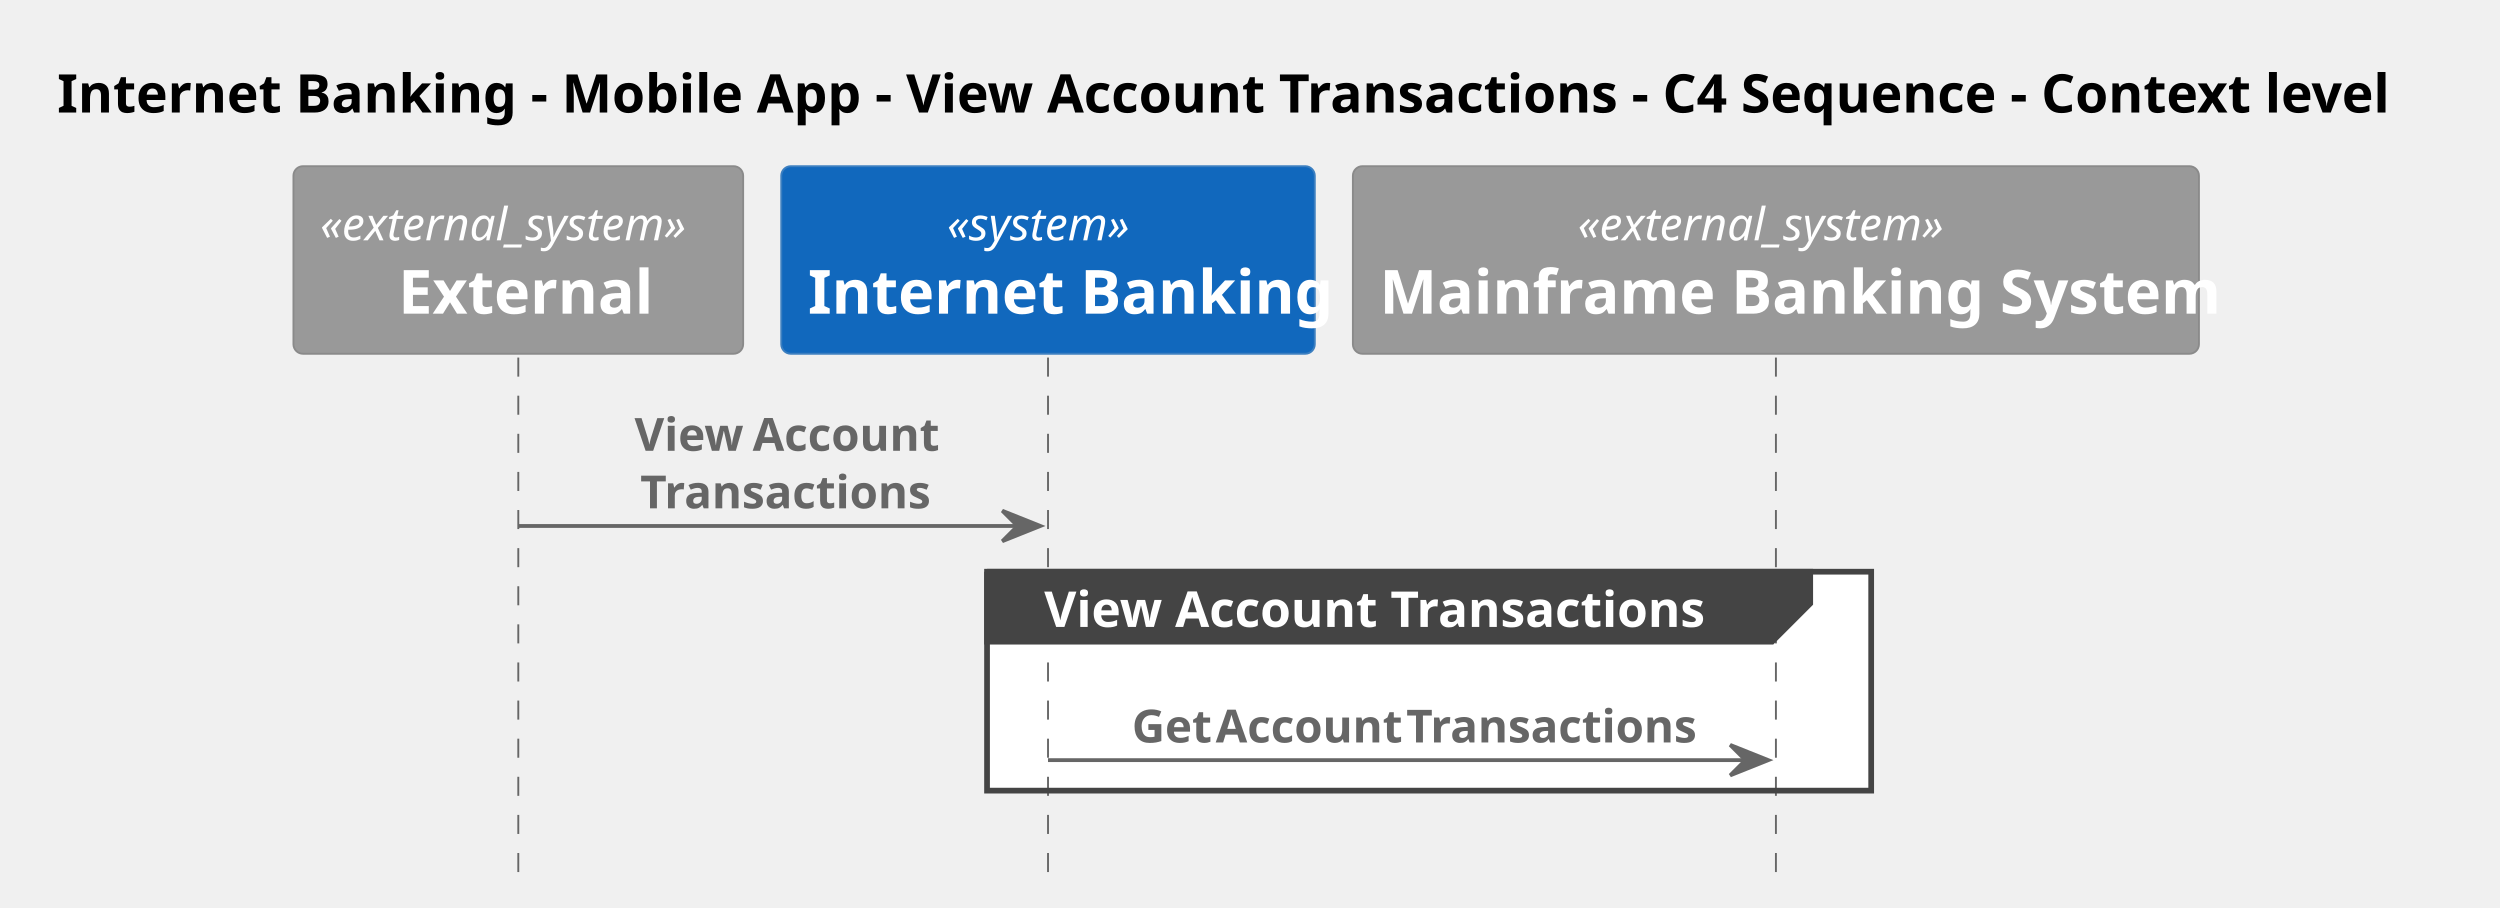
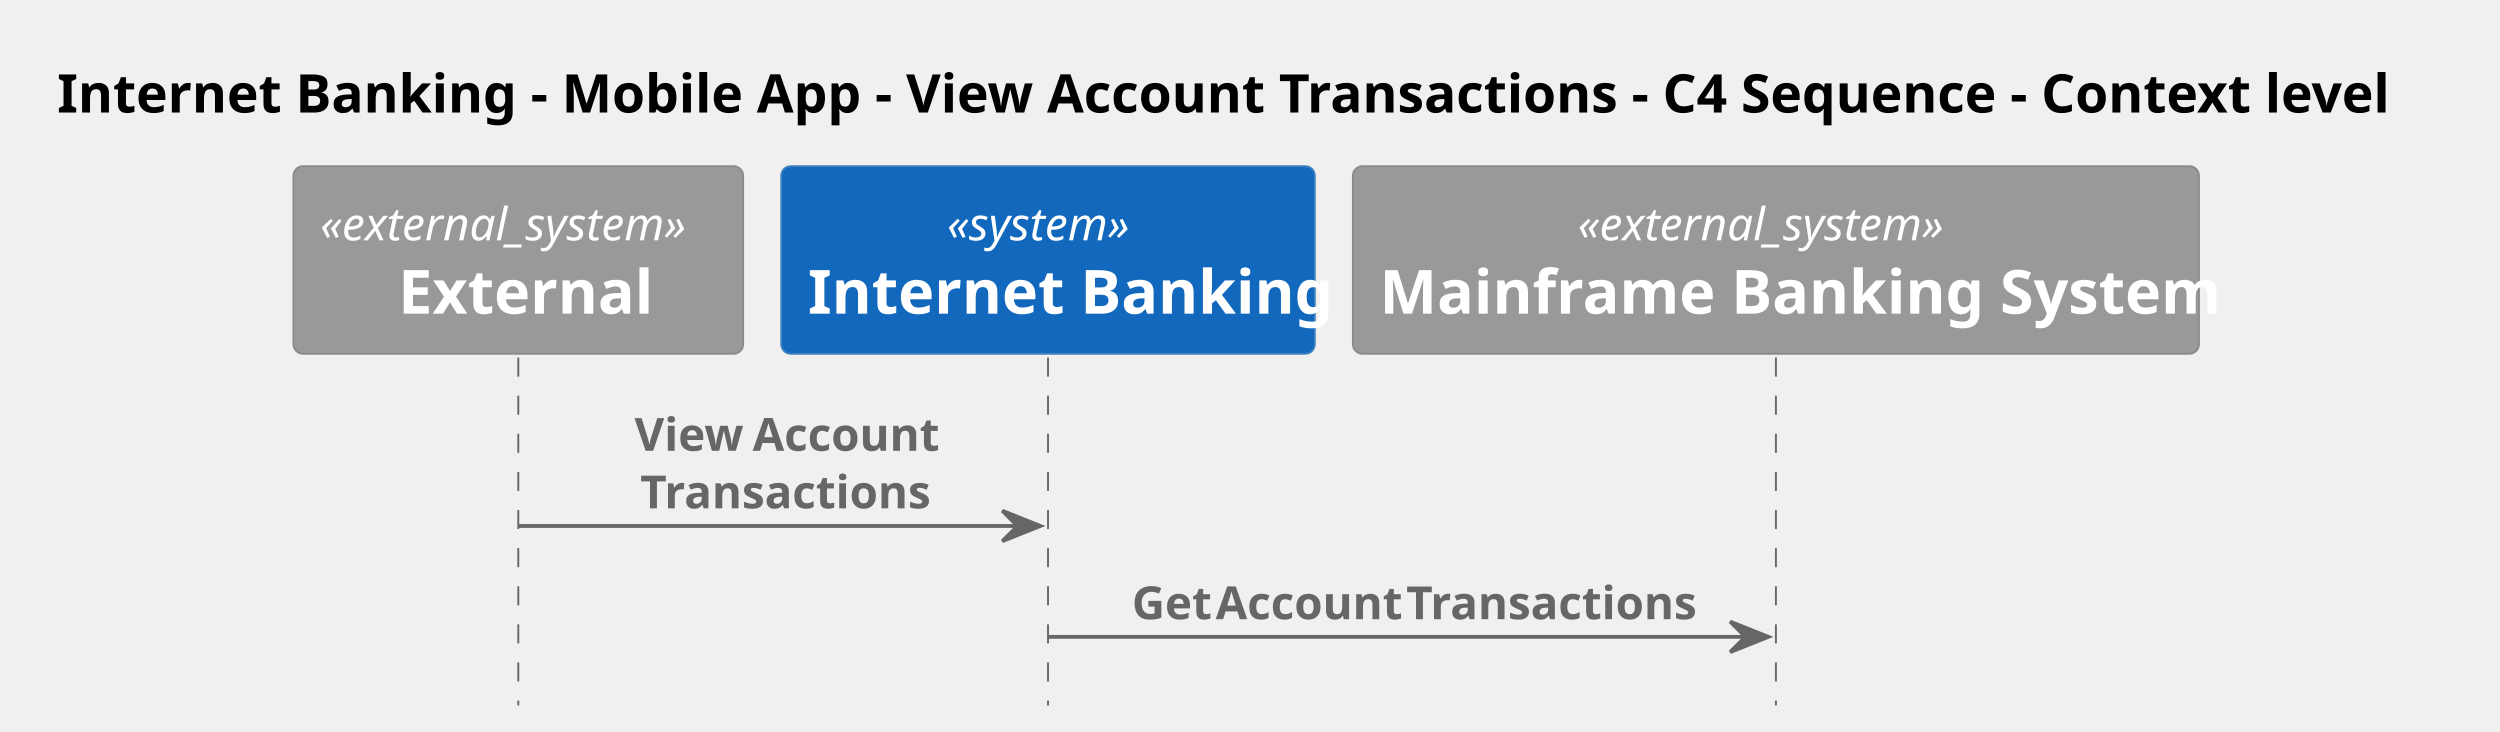
- <svg xmlns="http://www.w3.org/2000/svg" contentStyleType="text/css" height="238px" preserveAspectRatio="none" style="width:656px;height:238px;background:#FFFFFF;" version="1.1" viewBox="0 0 656 238" width="656px" zoomAndPan="magnify">
+ <svg xmlns="http://www.w3.org/2000/svg" contentStyleType="text/css" height="192px" preserveAspectRatio="none" style="width:656px;height:192px;background:#FFFFFF;" version="1.1" viewBox="0 0 656 192" width="656px" zoomAndPan="magnify">
  <defs />
  <g>
    <text fill="#000000" font-family="sans-serif" font-size="14" font-weight="bold" lengthAdjust="spacing" textLength="623" x="15" y="29.533">Internet Banking - Mobile App - View Account Transactions - C4 Sequence - Context level</text>
-     <rect fill="#FFFFFF" height="57.445" style="stroke:#FFFFFF;stroke-width:1.0;" width="232" x="259" y="150.016" />
-     <line style="stroke:#666666;stroke-width:0.5;stroke-dasharray:5.0,5.0;" x1="136" x2="136" y1="93.828" y2="231.461" />
-     <line style="stroke:#666666;stroke-width:0.5;stroke-dasharray:5.0,5.0;" x1="275" x2="275" y1="93.828" y2="231.461" />
-     <line style="stroke:#666666;stroke-width:0.5;stroke-dasharray:5.0,5.0;" x1="466" x2="466" y1="93.828" y2="231.461" />
+     <line style="stroke:#666666;stroke-width:0.5;stroke-dasharray:5.0,5.0;" x1="136" x2="136" y1="93.828" y2="185.109" />
+     <line style="stroke:#666666;stroke-width:0.5;stroke-dasharray:5.0,5.0;" x1="275" x2="275" y1="93.828" y2="185.109" />
+     <line style="stroke:#666666;stroke-width:0.5;stroke-dasharray:5.0,5.0;" x1="466" x2="466" y1="93.828" y2="185.109" />
    <rect fill="#999999" height="49.219" rx="2.5" ry="2.5" style="stroke:#8A8A8A;stroke-width:0.5;" width="118" x="77" y="43.609" />
    <text fill="#FFFFFF" font-family="sans-serif" font-size="12" font-style="italic" lengthAdjust="spacing" textLength="104" x="84" y="63.066">«external_system»</text>
    <text fill="#FFFFFF" font-family="sans-serif" font-size="16" font-weight="bold" lengthAdjust="spacing" textLength="63" x="104.5" y="82.312">External</text>
    <rect fill="#1168BD" height="49.219" rx="2.5" ry="2.5" style="stroke:#3C7FC0;stroke-width:0.5;" width="140" x="205" y="43.609" />
    <text fill="#FFFFFF" font-family="sans-serif" font-size="12" font-style="italic" lengthAdjust="spacing" textLength="53" x="248.5" y="63.066">«system»</text>
    <text fill="#FFFFFF" font-family="sans-serif" font-size="16" font-weight="bold" lengthAdjust="spacing" textLength="126" x="212" y="82.312">Internet Banking</text>
    <rect fill="#999999" height="49.219" rx="2.5" ry="2.5" style="stroke:#8A8A8A;stroke-width:0.5;" width="222" x="355" y="43.609" />
    <text fill="#FFFFFF" font-family="sans-serif" font-size="12" font-style="italic" lengthAdjust="spacing" textLength="104" x="414" y="63.066">«external_system»</text>
    <text fill="#FFFFFF" font-family="sans-serif" font-size="16" font-weight="bold" lengthAdjust="spacing" textLength="208" x="362" y="82.312">Mainframe Banking System</text>
    <polygon fill="#666666" points="263,134.016,273,138.016,263,142.016,267,138.016" style="stroke:#666666;stroke-width:1.0;" />
    <line style="stroke:#666666;stroke-width:1.0;" x1="136" x2="269" y1="138.016" y2="138.016" />
    <text fill="#666666" font-family="sans-serif" font-size="12" font-weight="bold" lengthAdjust="spacing" textLength="28" x="166.5" y="118.285">View</text>
    <text fill="#666666" font-family="sans-serif" font-size="12" font-weight="bold" lengthAdjust="spacing" textLength="3" x="194.5" y="118.285"> </text>
    <text fill="#666666" font-family="sans-serif" font-size="12" font-weight="bold" lengthAdjust="spacing" textLength="47" x="197.5" y="118.285">Account</text>
    <text fill="#666666" font-family="sans-serif" font-size="12" font-weight="bold" lengthAdjust="spacing" textLength="75" x="168" y="133.379">Transactions</text>
-     <path d="M259,150.016 L475,150.016 L475,158.367 L465,168.367 L259,168.367 L259,150.016 " fill="#444444" style="stroke:#444444;stroke-width:1.5;" />
-     <rect fill="none" height="57.445" style="stroke:#444444;stroke-width:1.5;" width="232" x="259" y="150.016" />
-     <text fill="#FFFFFF" font-family="sans-serif" font-size="13" font-weight="bold" lengthAdjust="spacing" textLength="171" x="274" y="164.511">View Account Transactions</text>
-     <polygon fill="#666666" points="454,195.461,464,199.461,454,203.461,458,199.461" style="stroke:#666666;stroke-width:1.0;" />
-     <line style="stroke:#666666;stroke-width:1.0;" x1="275" x2="460" y1="199.461" y2="199.461" />
-     <text fill="#666666" font-family="sans-serif" font-size="12" font-weight="bold" lengthAdjust="spacing" textLength="19" x="297" y="194.824">Get</text>
-     <text fill="#666666" font-family="sans-serif" font-size="12" font-weight="bold" lengthAdjust="spacing" textLength="3" x="316" y="194.824"> </text>
-     <text fill="#666666" font-family="sans-serif" font-size="12" font-weight="bold" lengthAdjust="spacing" textLength="47" x="319" y="194.824">Account</text>
-     <text fill="#666666" font-family="sans-serif" font-size="12" font-weight="bold" lengthAdjust="spacing" textLength="3" x="366" y="194.824"> </text>
-     <text fill="#666666" font-family="sans-serif" font-size="12" font-weight="bold" lengthAdjust="spacing" textLength="75" x="369" y="194.824">Transactions</text>
+     <polygon fill="#666666" points="454,163.109,464,167.109,454,171.109,458,167.109" style="stroke:#666666;stroke-width:1.0;" />
+     <line style="stroke:#666666;stroke-width:1.0;" x1="275" x2="460" y1="167.109" y2="167.109" />
+     <text fill="#666666" font-family="sans-serif" font-size="12" font-weight="bold" lengthAdjust="spacing" textLength="19" x="297" y="162.473">Get</text>
+     <text fill="#666666" font-family="sans-serif" font-size="12" font-weight="bold" lengthAdjust="spacing" textLength="3" x="316" y="162.473"> </text>
+     <text fill="#666666" font-family="sans-serif" font-size="12" font-weight="bold" lengthAdjust="spacing" textLength="47" x="319" y="162.473">Account</text>
+     <text fill="#666666" font-family="sans-serif" font-size="12" font-weight="bold" lengthAdjust="spacing" textLength="3" x="366" y="162.473"> </text>
+     <text fill="#666666" font-family="sans-serif" font-size="12" font-weight="bold" lengthAdjust="spacing" textLength="75" x="369" y="162.473">Transactions</text>
  </g>
</svg>
